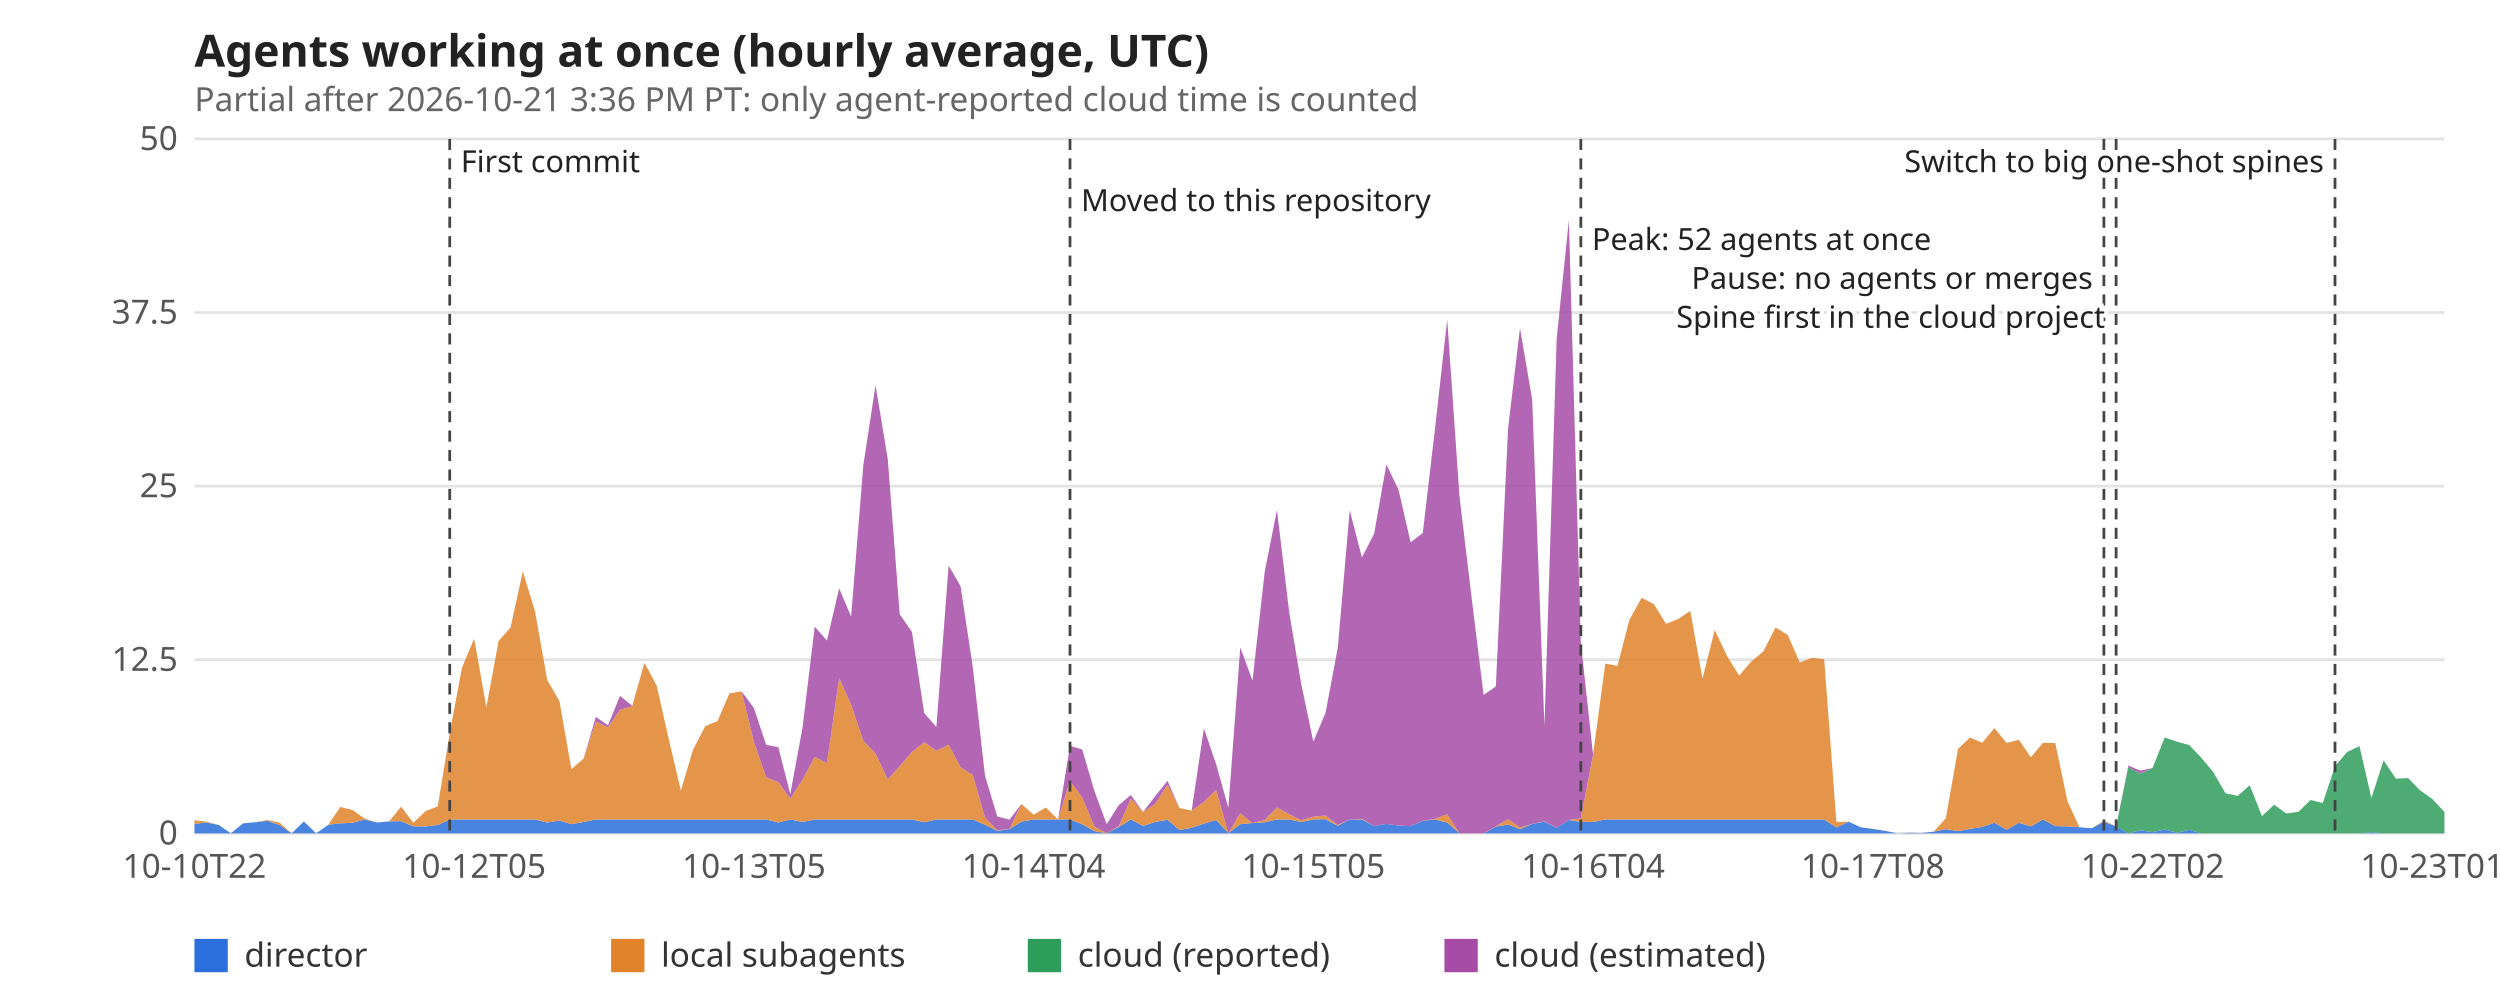
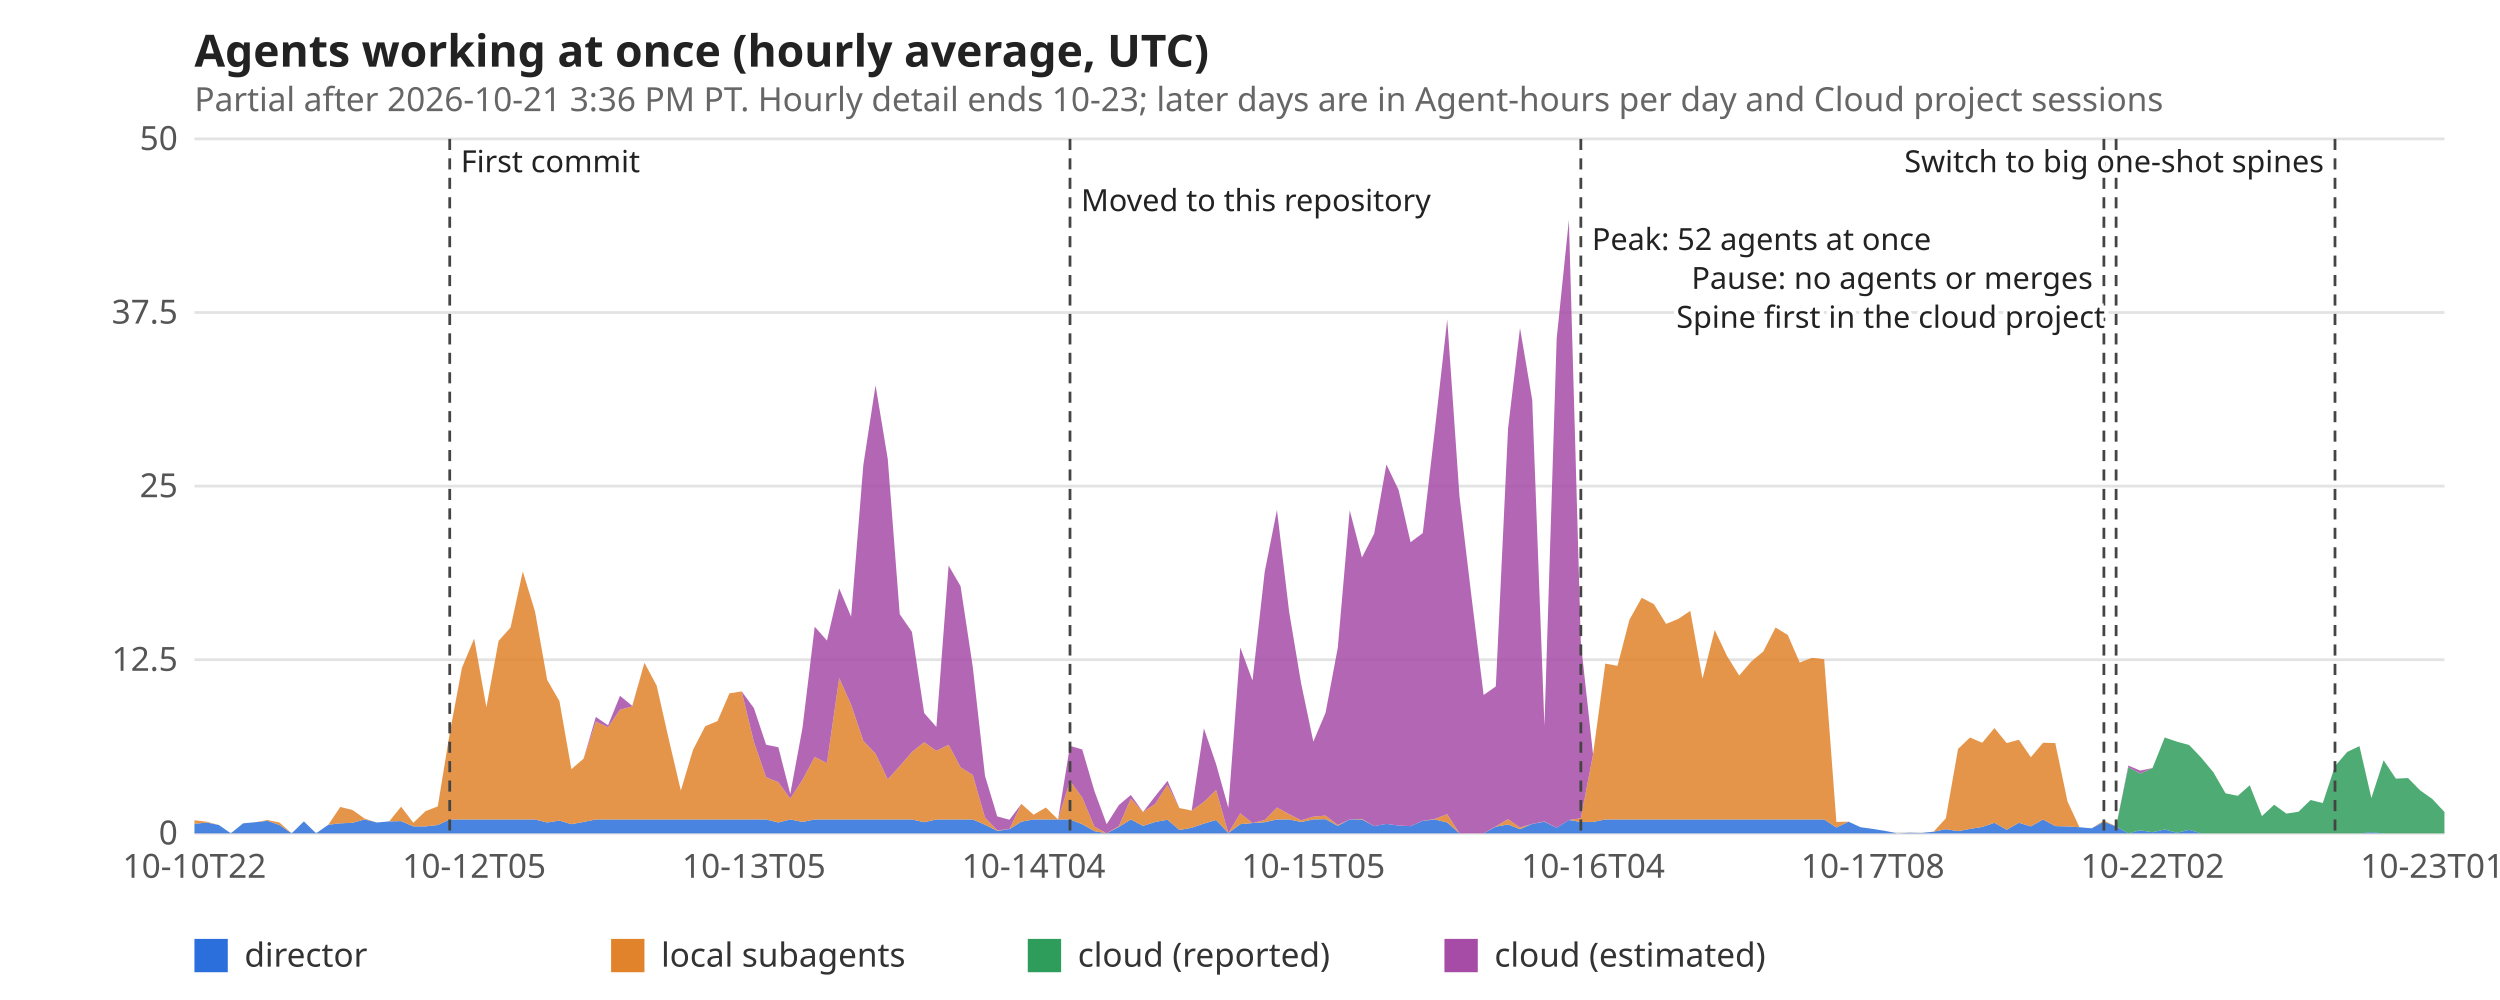
<svg xmlns="http://www.w3.org/2000/svg" viewBox="0 0 900 360" width="900" height="360" font-family="sans-serif" font-size="12">
  <rect width="900" height="360" fill="#fff" />
  <text x="70" y="24" font-size="16" font-weight="bold" fill="#222">Agents working at once (hourly average, UTC)</text>
-   <text x="70" y="40" fill="#666">Partial after 2026-10-21 3:36 PM PT: only agent-reported cloud time is counted</text>
+   <text x="70" y="40" fill="#666">Partial after 2026-10-21 3:36 PM PT. Hourly detail ends 10-23; later days are in Agent-hours per day and Cloud project sessions</text>
  <line x1="70" x2="880" y1="300.0" y2="300.0" stroke="#e3e3e3" />
  <text x="64" y="304.0" text-anchor="end" fill="#555">0</text>
  <line x1="70" x2="880" y1="237.5" y2="237.5" stroke="#e3e3e3" />
  <text x="64" y="241.5" text-anchor="end" fill="#555">12.5</text>
  <line x1="70" x2="880" y1="175.0" y2="175.0" stroke="#e3e3e3" />
  <text x="64" y="179.0" text-anchor="end" fill="#555">25</text>
  <line x1="70" x2="880" y1="112.5" y2="112.5" stroke="#e3e3e3" />
  <text x="64" y="116.5" text-anchor="end" fill="#555">37.5</text>
  <line x1="70" x2="880" y1="50.0" y2="50.0" stroke="#e3e3e3" />
  <text x="64" y="54.0" text-anchor="end" fill="#555">50</text>
  <text x="70.0" y="316" text-anchor="middle" fill="#555">10-10T22</text>
  <text x="170.7" y="316" text-anchor="middle" fill="#555">10-12T05</text>
  <text x="271.4" y="316" text-anchor="middle" fill="#555">10-13T05</text>
  <text x="372.1" y="316" text-anchor="middle" fill="#555">10-14T04</text>
  <text x="472.8" y="316" text-anchor="middle" fill="#555">10-15T05</text>
  <text x="573.5" y="316" text-anchor="middle" fill="#555">10-16T04</text>
  <text x="674.2" y="316" text-anchor="middle" fill="#555">10-17T08</text>
  <text x="774.9" y="316" text-anchor="middle" fill="#555">10-22T02</text>
  <text x="875.6" y="316" text-anchor="middle" fill="#555">10-23T01</text>
  <polygon points="70.0,296.6 74.4,296.1 78.8,297.0 83.1,300.0 87.5,296.4 91.9,296.0 96.3,295.5 100.6,297.0 105.0,300.0 109.4,295.7 113.8,300.0 118.2,296.9 122.5,296.4 126.9,296.2 131.3,295.0 135.7,296.1 140.1,295.7 144.4,295.6 148.8,297.5 153.2,297.5 157.6,297.0 161.9,295.0 166.3,295.0 170.7,295.0 175.1,295.0 179.5,295.0 183.8,295.0 188.2,295.0 192.6,295.0 197.0,296.1 201.4,295.4 205.7,296.7 210.1,295.9 214.5,295.0 218.9,295.0 223.2,295.0 227.6,295.0 232.0,295.0 236.4,295.0 240.8,295.0 245.1,295.0 249.5,295.0 253.9,295.0 258.3,295.0 262.6,295.0 267.0,295.0 271.4,295.0 275.8,295.0 280.2,296.1 284.5,295.0 288.9,295.9 293.3,295.0 297.7,295.0 302.1,295.0 306.4,295.0 310.8,295.0 315.2,295.0 319.6,295.0 323.9,295.0 328.3,295.0 332.7,296.0 337.1,295.0 341.5,295.0 345.8,295.0 350.2,295.0 354.6,296.9 359.0,299.1 363.4,298.5 367.7,295.8 372.1,295.0 376.5,295.0 380.9,295.0 385.2,295.0 389.6,296.7 394.0,299.2 398.4,300.0 402.8,297.7 407.1,295.0 411.5,297.3 415.9,295.9 420.3,295.1 424.6,298.8 429.0,298.0 433.4,296.5 437.8,295.2 442.2,299.9 446.5,296.7 450.9,296.3 455.3,296.0 459.7,295.0 464.1,295.0 468.4,295.9 472.8,295.0 477.2,294.9 481.6,297.3 485.9,295.0 490.3,295.0 494.7,297.4 499.1,296.6 503.5,297.2 507.8,297.4 512.2,295.5 516.6,295.0 521.0,296.1 525.4,300.0 529.7,300.0 534.1,300.0 538.5,297.6 542.9,296.8 547.2,298.5 551.6,296.6 556.0,295.8 560.4,298.0 564.8,295.2 569.1,295.9 573.5,295.9 577.9,295.0 582.3,295.0 586.6,295.0 591.0,295.0 595.4,295.0 599.8,295.0 604.2,295.0 608.5,295.0 612.9,295.0 617.3,295.0 621.7,295.0 626.1,295.0 630.4,295.0 634.8,295.0 639.2,295.0 643.6,295.0 647.9,295.0 652.3,295.0 656.7,295.0 661.1,297.9 665.5,295.8 669.8,297.8 674.2,298.4 678.6,299.1 683.0,300.0 687.4,299.8 691.7,299.9 696.1,299.4 700.5,298.5 704.9,299.2 709.2,298.4 713.6,297.7 718.0,296.2 722.4,298.7 726.8,296.2 731.1,297.5 735.5,295.0 739.9,297.4 744.3,297.5 748.6,297.8 753.0,298.2 757.4,295.8 761.8,297.5 766.2,300.0 770.5,298.9 774.9,299.6 779.3,298.6 783.7,299.8 788.1,298.7 792.4,300.0 796.8,300.0 801.2,300.0 805.6,300.0 809.9,300.0 814.3,300.0 818.7,300.0 823.1,300.0 827.5,300.0 831.8,300.0 836.2,300.0 840.6,300.0 845.0,300.0 849.4,300.0 853.7,299.6 858.1,300.0 862.5,300.0 866.9,300.0 871.2,300.0 875.6,300.0 880.0,300.0 880.0,300.0 875.6,300.0 871.2,300.0 866.9,300.0 862.5,300.0 858.1,300.0 853.7,300.0 849.4,300.0 845.0,300.0 840.6,300.0 836.2,300.0 831.8,300.0 827.5,300.0 823.1,300.0 818.7,300.0 814.3,300.0 809.9,300.0 805.6,300.0 801.2,300.0 796.8,300.0 792.4,300.0 788.1,300.0 783.7,300.0 779.3,300.0 774.9,300.0 770.5,300.0 766.2,300.0 761.8,300.0 757.4,300.0 753.0,300.0 748.6,300.0 744.3,300.0 739.9,300.0 735.5,300.0 731.1,300.0 726.8,300.0 722.4,300.0 718.0,300.0 713.6,300.0 709.2,300.0 704.9,300.0 700.5,300.0 696.1,300.0 691.7,300.0 687.4,300.0 683.0,300.0 678.6,300.0 674.2,300.0 669.8,300.0 665.5,300.0 661.1,300.0 656.7,300.0 652.3,300.0 647.9,300.0 643.6,300.0 639.2,300.0 634.8,300.0 630.4,300.0 626.1,300.0 621.7,300.0 617.3,300.0 612.9,300.0 608.5,300.0 604.2,300.0 599.8,300.0 595.4,300.0 591.0,300.0 586.6,300.0 582.3,300.0 577.9,300.0 573.5,300.0 569.1,300.0 564.8,300.0 560.4,300.0 556.0,300.0 551.6,300.0 547.2,300.0 542.9,300.0 538.5,300.0 534.1,300.0 529.7,300.0 525.4,300.0 521.0,300.0 516.6,300.0 512.2,300.0 507.8,300.0 503.5,300.0 499.1,300.0 494.7,300.0 490.3,300.0 485.9,300.0 481.6,300.0 477.2,300.0 472.8,300.0 468.4,300.0 464.1,300.0 459.7,300.0 455.3,300.0 450.9,300.0 446.5,300.0 442.2,300.0 437.8,300.0 433.4,300.0 429.0,300.0 424.6,300.0 420.3,300.0 415.9,300.0 411.5,300.0 407.1,300.0 402.8,300.0 398.4,300.0 394.0,300.0 389.6,300.0 385.2,300.0 380.9,300.0 376.5,300.0 372.1,300.0 367.7,300.0 363.4,300.0 359.0,300.0 354.6,300.0 350.2,300.0 345.8,300.0 341.5,300.0 337.1,300.0 332.7,300.0 328.3,300.0 323.9,300.0 319.6,300.0 315.2,300.0 310.8,300.0 306.4,300.0 302.1,300.0 297.7,300.0 293.3,300.0 288.9,300.0 284.5,300.0 280.2,300.0 275.8,300.0 271.4,300.0 267.0,300.0 262.6,300.0 258.3,300.0 253.9,300.0 249.5,300.0 245.1,300.0 240.8,300.0 236.4,300.0 232.0,300.0 227.6,300.0 223.2,300.0 218.9,300.0 214.5,300.0 210.1,300.0 205.7,300.0 201.4,300.0 197.0,300.0 192.6,300.0 188.2,300.0 183.8,300.0 179.5,300.0 175.1,300.0 170.7,300.0 166.3,300.0 161.9,300.0 157.6,300.0 153.2,300.0 148.8,300.0 144.4,300.0 140.1,300.0 135.7,300.0 131.3,300.0 126.9,300.0 122.5,300.0 118.2,300.0 113.8,300.0 109.4,300.0 105.0,300.0 100.6,300.0 96.3,300.0 91.9,300.0 87.5,300.0 83.1,300.0 78.8,300.0 74.4,300.0 70.0,300.0" fill="#2a6fdb" fill-opacity="0.85" />
  <polygon points="70.0,295.3 74.4,295.8 78.8,297.0 83.1,300.0 87.5,296.4 91.9,296.0 96.3,295.2 100.6,296.1 105.0,300.0 109.4,295.7 113.8,300.0 118.2,296.9 122.5,290.5 126.9,291.6 131.3,294.7 135.7,296.1 140.1,295.7 144.4,290.4 148.8,296.2 153.2,292.0 157.6,290.3 161.9,263.9 166.3,240.4 170.7,229.9 175.1,254.6 179.5,230.7 183.8,225.9 188.2,205.7 192.6,220.1 197.0,244.8 201.4,252.4 205.7,276.9 210.1,273.1 214.5,259.8 218.9,261.8 223.2,255.5 227.6,254.3 232.0,238.6 236.4,246.8 240.8,266.3 245.1,284.6 249.5,269.9 253.9,261.4 258.3,259.6 262.6,249.6 267.0,248.9 271.4,267.1 275.8,279.8 280.2,281.6 284.5,287.5 288.9,280.7 293.3,272.5 297.7,274.7 302.1,244.1 306.4,253.7 310.8,266.7 315.2,271.3 319.6,280.6 323.9,275.8 328.3,270.7 332.7,267.2 337.1,270.3 341.5,268.1 345.8,276.2 350.2,279.0 354.6,294.3 359.0,298.9 363.4,298.5 367.7,289.4 372.1,293.3 376.5,290.7 380.9,295.0 385.2,281.1 389.6,287.1 394.0,297.6 398.4,300.0 402.8,297.4 407.1,287.5 411.5,292.3 415.9,289.4 420.3,282.5 424.6,290.9 429.0,291.8 433.4,288.7 437.8,284.4 442.2,299.9 446.5,292.8 450.9,296.3 455.3,295.2 459.7,290.7 464.1,293.1 468.4,295.3 472.8,294.0 477.2,293.6 481.6,297.0 485.9,295.0 490.3,294.8 494.7,297.4 499.1,296.6 503.5,297.2 507.8,297.4 512.2,295.5 516.6,294.8 521.0,293.1 525.4,300.0 529.7,300.0 534.1,300.0 538.5,297.5 542.9,294.9 547.2,297.9 551.6,296.6 556.0,295.7 560.4,298.0 564.8,295.2 569.1,294.6 573.5,271.6 577.9,238.9 582.3,239.7 586.6,223.1 591.0,215.2 595.4,217.5 599.8,224.6 604.2,222.8 608.5,219.9 612.9,244.3 617.3,226.8 621.7,236.1 626.1,243.2 630.4,238.2 634.8,234.5 639.2,225.9 643.6,228.6 647.9,238.5 652.3,236.8 656.7,237.3 661.1,295.9 665.5,295.8 669.8,297.8 674.2,298.4 678.6,299.1 683.0,300.0 687.4,299.8 691.7,299.9 696.1,299.4 700.5,294.6 704.9,269.6 709.2,265.5 713.6,267.4 718.0,262.1 722.4,267.5 726.8,266.3 731.1,272.6 735.5,267.4 739.9,267.5 744.3,288.5 748.6,297.8 753.0,298.2 757.4,295.4 761.8,297.5 766.2,300.0 770.5,298.9 774.9,299.6 779.3,298.6 783.7,299.8 788.1,298.7 792.4,300.0 796.8,300.0 801.2,300.0 805.6,300.0 809.9,300.0 814.3,300.0 818.7,300.0 823.1,300.0 827.5,300.0 831.8,300.0 836.2,300.0 840.6,300.0 845.0,300.0 849.4,300.0 853.7,299.6 858.1,300.0 862.5,300.0 866.9,300.0 871.2,300.0 875.6,300.0 880.0,300.0 880.0,300.0 875.6,300.0 871.2,300.0 866.9,300.0 862.5,300.0 858.1,300.0 853.7,299.6 849.4,300.0 845.0,300.0 840.6,300.0 836.2,300.0 831.8,300.0 827.5,300.0 823.1,300.0 818.7,300.0 814.3,300.0 809.9,300.0 805.6,300.0 801.2,300.0 796.8,300.0 792.4,300.0 788.1,298.7 783.7,299.8 779.3,298.6 774.9,299.6 770.5,298.9 766.2,300.0 761.8,297.5 757.4,295.8 753.0,298.2 748.6,297.8 744.3,297.5 739.9,297.4 735.5,295.0 731.1,297.5 726.8,296.2 722.4,298.7 718.0,296.2 713.6,297.7 709.2,298.4 704.9,299.2 700.5,298.5 696.1,299.4 691.7,299.9 687.4,299.8 683.0,300.0 678.6,299.1 674.2,298.4 669.8,297.8 665.5,295.8 661.1,297.9 656.7,295.0 652.3,295.0 647.9,295.0 643.6,295.0 639.2,295.0 634.8,295.0 630.4,295.0 626.1,295.0 621.7,295.0 617.3,295.0 612.9,295.0 608.5,295.0 604.2,295.0 599.8,295.0 595.4,295.0 591.0,295.0 586.6,295.0 582.3,295.0 577.9,295.0 573.5,295.9 569.1,295.9 564.8,295.2 560.4,298.0 556.0,295.8 551.6,296.6 547.2,298.5 542.9,296.8 538.5,297.6 534.1,300.0 529.7,300.0 525.4,300.0 521.0,296.1 516.6,295.0 512.2,295.5 507.8,297.4 503.5,297.2 499.1,296.6 494.7,297.4 490.3,295.0 485.9,295.0 481.6,297.3 477.2,294.9 472.8,295.0 468.4,295.9 464.1,295.0 459.7,295.0 455.3,296.0 450.9,296.3 446.5,296.7 442.2,299.9 437.8,295.2 433.4,296.5 429.0,298.0 424.6,298.8 420.3,295.1 415.9,295.9 411.5,297.3 407.1,295.0 402.8,297.7 398.4,300.0 394.0,299.2 389.6,296.7 385.2,295.0 380.9,295.0 376.5,295.0 372.1,295.0 367.7,295.8 363.4,298.5 359.0,299.1 354.6,296.9 350.2,295.0 345.8,295.0 341.5,295.0 337.1,295.0 332.7,296.0 328.3,295.0 323.9,295.0 319.6,295.0 315.2,295.0 310.8,295.0 306.4,295.0 302.1,295.0 297.7,295.0 293.3,295.0 288.9,295.9 284.5,295.0 280.2,296.1 275.8,295.0 271.4,295.0 267.0,295.0 262.6,295.0 258.3,295.0 253.9,295.0 249.5,295.0 245.1,295.0 240.8,295.0 236.4,295.0 232.0,295.0 227.6,295.0 223.2,295.0 218.9,295.0 214.5,295.0 210.1,295.9 205.7,296.7 201.4,295.4 197.0,296.1 192.6,295.0 188.2,295.0 183.8,295.0 179.5,295.0 175.1,295.0 170.7,295.0 166.3,295.0 161.9,295.0 157.6,297.0 153.2,297.5 148.8,297.5 144.4,295.6 140.1,295.7 135.7,296.1 131.3,295.0 126.9,296.2 122.5,296.4 118.2,296.9 113.8,300.0 109.4,295.7 105.0,300.0 100.6,297.0 96.3,295.5 91.9,296.0 87.5,296.4 83.1,300.0 78.8,297.0 74.4,296.1 70.0,296.6" fill="#e0832b" fill-opacity="0.85" />
  <polygon points="70.0,295.3 74.4,295.8 78.8,297.0 83.1,300.0 87.5,296.4 91.9,296.0 96.3,295.2 100.6,296.1 105.0,300.0 109.4,295.7 113.8,300.0 118.2,296.9 122.5,290.5 126.9,291.6 131.3,294.7 135.7,296.1 140.1,295.7 144.4,290.4 148.8,296.2 153.2,292.0 157.6,290.3 161.9,263.9 166.3,240.4 170.7,229.9 175.1,254.6 179.5,230.7 183.8,225.9 188.2,205.7 192.6,220.1 197.0,244.8 201.4,252.4 205.7,276.9 210.1,273.1 214.5,259.8 218.9,261.8 223.2,255.5 227.6,254.3 232.0,238.6 236.4,246.8 240.8,266.3 245.1,284.6 249.5,269.9 253.9,261.4 258.3,259.6 262.6,249.6 267.0,248.9 271.4,267.1 275.8,279.8 280.2,281.6 284.5,287.5 288.9,280.7 293.3,272.5 297.7,274.7 302.1,244.1 306.4,253.7 310.8,266.7 315.2,271.3 319.6,280.6 323.9,275.8 328.3,270.7 332.7,267.2 337.1,270.3 341.5,268.1 345.8,276.2 350.2,279.0 354.6,294.3 359.0,298.9 363.4,298.5 367.7,289.4 372.1,293.3 376.5,290.7 380.9,295.0 385.2,281.1 389.6,287.1 394.0,297.6 398.4,300.0 402.8,297.4 407.1,287.5 411.5,292.3 415.9,289.4 420.3,282.5 424.6,290.9 429.0,291.8 433.4,288.7 437.8,284.4 442.2,299.9 446.5,292.8 450.9,296.3 455.3,295.2 459.7,290.7 464.1,293.1 468.4,295.3 472.8,294.0 477.2,293.6 481.6,297.0 485.9,295.0 490.3,294.8 494.7,297.4 499.1,296.6 503.5,297.2 507.8,297.4 512.2,295.5 516.6,294.8 521.0,293.1 525.4,300.0 529.7,300.0 534.1,300.0 538.5,297.5 542.9,294.9 547.2,297.9 551.6,296.6 556.0,295.7 560.4,298.0 564.8,295.2 569.1,294.6 573.5,271.6 577.9,238.9 582.3,239.7 586.6,223.1 591.0,215.2 595.4,217.5 599.8,224.6 604.2,222.8 608.5,219.9 612.9,244.3 617.3,226.8 621.7,236.1 626.1,243.2 630.4,238.2 634.8,234.5 639.2,225.9 643.6,228.6 647.9,238.5 652.3,236.8 656.7,237.3 661.1,295.9 665.5,295.8 669.8,297.8 674.2,298.4 678.6,299.1 683.0,300.0 687.4,299.8 691.7,299.9 696.1,299.4 700.5,294.6 704.9,269.6 709.2,265.5 713.6,267.4 718.0,262.1 722.4,267.5 726.8,266.3 731.1,272.6 735.5,267.4 739.9,267.5 744.3,288.5 748.6,297.8 753.0,298.2 757.4,295.4 761.8,297.5 766.2,276.2 770.5,278.5 774.9,276.5 779.3,265.5 783.7,267.0 788.1,268.2 792.4,272.7 796.8,278.0 801.2,285.6 805.6,286.5 809.9,282.7 814.3,293.8 818.7,289.7 823.1,292.9 827.5,292.2 831.8,288.0 836.2,289.1 840.6,275.8 845.0,270.7 849.4,268.6 853.7,287.3 858.1,273.7 862.5,280.3 866.9,280.1 871.2,284.5 875.6,287.6 880.0,292.3 880.0,300.0 875.6,300.0 871.2,300.0 866.9,300.0 862.5,300.0 858.1,300.0 853.7,299.6 849.4,300.0 845.0,300.0 840.6,300.0 836.2,300.0 831.8,300.0 827.5,300.0 823.1,300.0 818.7,300.0 814.3,300.0 809.9,300.0 805.6,300.0 801.2,300.0 796.8,300.0 792.4,300.0 788.1,298.7 783.7,299.8 779.3,298.6 774.9,299.6 770.5,298.9 766.2,300.0 761.8,297.5 757.4,295.4 753.0,298.2 748.6,297.8 744.3,288.5 739.9,267.5 735.5,267.4 731.1,272.6 726.8,266.3 722.4,267.5 718.0,262.1 713.6,267.4 709.2,265.5 704.9,269.6 700.5,294.6 696.1,299.4 691.7,299.9 687.4,299.8 683.0,300.0 678.6,299.1 674.2,298.4 669.8,297.8 665.5,295.8 661.1,295.9 656.7,237.3 652.3,236.8 647.9,238.5 643.6,228.6 639.2,225.9 634.8,234.5 630.4,238.2 626.1,243.2 621.7,236.1 617.3,226.8 612.9,244.3 608.5,219.9 604.2,222.8 599.8,224.6 595.4,217.5 591.0,215.2 586.6,223.1 582.3,239.7 577.9,238.9 573.5,271.6 569.1,294.6 564.8,295.2 560.4,298.0 556.0,295.7 551.6,296.6 547.2,297.9 542.9,294.9 538.5,297.5 534.1,300.0 529.7,300.0 525.4,300.0 521.0,293.1 516.6,294.8 512.2,295.5 507.8,297.4 503.5,297.2 499.1,296.6 494.7,297.4 490.3,294.8 485.9,295.0 481.6,297.0 477.2,293.6 472.8,294.0 468.4,295.3 464.1,293.1 459.7,290.7 455.3,295.2 450.9,296.3 446.5,292.8 442.2,299.9 437.8,284.4 433.4,288.7 429.0,291.8 424.6,290.9 420.3,282.5 415.9,289.4 411.5,292.3 407.1,287.5 402.8,297.4 398.4,300.0 394.0,297.6 389.6,287.1 385.2,281.1 380.9,295.0 376.5,290.7 372.1,293.3 367.7,289.4 363.4,298.5 359.0,298.9 354.6,294.3 350.2,279.0 345.8,276.2 341.5,268.1 337.1,270.3 332.7,267.2 328.3,270.7 323.9,275.8 319.6,280.6 315.2,271.3 310.8,266.7 306.4,253.7 302.1,244.1 297.7,274.7 293.3,272.5 288.9,280.7 284.5,287.5 280.2,281.6 275.8,279.8 271.4,267.1 267.0,248.9 262.6,249.6 258.3,259.6 253.9,261.4 249.5,269.9 245.1,284.6 240.8,266.3 236.4,246.8 232.0,238.6 227.6,254.3 223.2,255.5 218.9,261.8 214.5,259.8 210.1,273.1 205.7,276.9 201.4,252.4 197.0,244.8 192.6,220.1 188.2,205.7 183.8,225.9 179.5,230.7 175.1,254.6 170.7,229.9 166.3,240.4 161.9,263.9 157.6,290.3 153.2,292.0 148.8,296.2 144.4,290.4 140.1,295.7 135.7,296.1 131.3,294.7 126.9,291.6 122.5,290.5 118.2,296.9 113.8,300.0 109.4,295.7 105.0,300.0 100.6,296.1 96.3,295.2 91.9,296.0 87.5,296.4 83.1,300.0 78.8,297.0 74.4,295.8 70.0,295.3" fill="#2e9d5b" fill-opacity="0.85" />
  <polygon points="70.0,295.3 74.4,295.8 78.8,297.0 83.1,300.0 87.5,296.4 91.9,296.0 96.3,295.2 100.6,296.1 105.0,300.0 109.4,295.7 113.8,300.0 118.2,296.9 122.5,290.5 126.9,291.6 131.3,294.7 135.7,296.1 140.1,295.7 144.4,290.4 148.8,296.2 153.2,292.0 157.6,290.3 161.9,263.9 166.3,240.4 170.7,229.9 175.1,254.6 179.5,230.7 183.8,225.9 188.2,205.7 192.6,220.1 197.0,244.8 201.4,252.4 205.7,276.9 210.1,273.1 214.5,258.1 218.9,261.1 223.2,250.5 227.6,254.1 232.0,238.6 236.4,246.8 240.8,266.3 245.1,284.6 249.5,269.9 253.9,261.4 258.3,259.6 262.6,249.6 267.0,248.9 271.4,254.9 275.8,268.1 280.2,269.0 284.5,285.8 288.9,262.0 293.3,225.6 297.7,230.6 302.1,211.8 306.4,222.0 310.8,167.4 315.2,138.7 319.6,165.3 323.9,221.1 328.3,227.5 332.7,256.7 337.1,261.7 341.5,203.6 345.8,211.0 350.2,240.1 354.6,279.3 359.0,293.9 363.4,295.1 367.7,289.4 372.1,293.3 376.5,290.7 380.9,295.0 385.2,268.5 389.6,269.8 394.0,284.8 398.4,296.7 402.8,289.8 407.1,286.2 411.5,292.3 415.9,286.6 420.3,281.1 424.6,290.9 429.0,291.8 433.4,262.2 437.8,275.1 442.2,290.8 446.5,233.1 450.9,245.0 455.3,205.8 459.7,183.6 464.1,220.3 468.4,246.0 472.8,267.0 477.2,256.6 481.6,233.2 485.9,183.7 490.3,200.7 494.7,192.1 499.1,167.2 503.5,176.4 507.8,195.2 512.2,191.9 516.6,154.3 521.0,115.0 525.4,178.5 529.7,214.5 534.1,250.2 538.5,247.1 542.9,154.3 547.2,118.1 551.6,144.0 556.0,261.4 560.4,121.9 564.8,79.2 569.1,231.4 573.5,271.6 577.9,238.9 582.3,239.7 586.6,223.1 591.0,215.2 595.4,217.5 599.8,224.6 604.2,222.8 608.5,219.9 612.9,244.3 617.3,226.8 621.7,236.1 626.1,243.2 630.4,238.2 634.8,234.5 639.2,225.9 643.6,228.6 647.9,238.5 652.3,236.8 656.7,237.3 661.1,295.9 665.5,295.8 669.8,297.8 674.2,298.4 678.6,299.1 683.0,300.0 687.4,299.8 691.7,299.9 696.1,299.4 700.5,294.6 704.9,269.6 709.2,265.5 713.6,267.4 718.0,262.1 722.4,267.5 726.8,266.3 731.1,272.6 735.5,267.4 739.9,267.5 744.3,288.5 748.6,297.8 753.0,298.2 757.4,295.4 761.8,297.5 766.2,275.6 770.5,277.4 774.9,276.5 779.3,265.5 783.7,267.0 788.1,268.2 792.4,272.7 796.8,278.0 801.2,285.6 805.6,286.5 809.9,282.7 814.3,293.8 818.7,289.7 823.1,292.9 827.5,292.2 831.8,288.0 836.2,289.1 840.6,275.8 845.0,270.7 849.4,268.6 853.7,287.3 858.1,273.7 862.5,280.3 866.9,280.1 871.2,284.5 875.6,287.6 880.0,292.3 880.0,292.3 875.6,287.6 871.2,284.5 866.9,280.1 862.5,280.3 858.1,273.7 853.7,287.3 849.4,268.6 845.0,270.7 840.6,275.8 836.2,289.1 831.8,288.0 827.5,292.2 823.1,292.9 818.7,289.7 814.3,293.8 809.9,282.7 805.6,286.5 801.2,285.6 796.8,278.0 792.4,272.7 788.1,268.2 783.7,267.0 779.3,265.5 774.9,276.5 770.5,278.5 766.2,276.2 761.8,297.5 757.4,295.4 753.0,298.2 748.6,297.8 744.3,288.5 739.9,267.5 735.5,267.4 731.1,272.6 726.8,266.3 722.4,267.5 718.0,262.1 713.6,267.4 709.2,265.5 704.9,269.6 700.5,294.6 696.1,299.4 691.7,299.9 687.4,299.8 683.0,300.0 678.6,299.1 674.2,298.4 669.8,297.8 665.5,295.8 661.1,295.9 656.7,237.3 652.3,236.8 647.9,238.5 643.6,228.6 639.2,225.9 634.8,234.5 630.4,238.2 626.1,243.2 621.7,236.1 617.3,226.8 612.9,244.3 608.5,219.9 604.2,222.8 599.8,224.6 595.4,217.5 591.0,215.2 586.6,223.1 582.3,239.7 577.9,238.9 573.5,271.6 569.1,294.6 564.8,295.2 560.4,298.0 556.0,295.7 551.6,296.6 547.2,297.9 542.9,294.9 538.5,297.5 534.1,300.0 529.7,300.0 525.4,300.0 521.0,293.1 516.6,294.8 512.2,295.5 507.8,297.4 503.5,297.2 499.1,296.6 494.7,297.4 490.3,294.8 485.9,295.0 481.6,297.0 477.2,293.6 472.8,294.0 468.4,295.3 464.1,293.1 459.7,290.7 455.3,295.2 450.9,296.3 446.5,292.8 442.2,299.9 437.8,284.4 433.4,288.7 429.0,291.8 424.6,290.9 420.3,282.5 415.9,289.4 411.5,292.3 407.1,287.5 402.8,297.4 398.4,300.0 394.0,297.6 389.6,287.1 385.2,281.1 380.9,295.0 376.5,290.7 372.1,293.3 367.7,289.4 363.4,298.5 359.0,298.9 354.6,294.3 350.2,279.0 345.8,276.2 341.5,268.1 337.1,270.3 332.7,267.2 328.3,270.7 323.9,275.8 319.6,280.6 315.2,271.3 310.8,266.7 306.4,253.7 302.1,244.1 297.7,274.7 293.3,272.5 288.9,280.7 284.5,287.5 280.2,281.6 275.8,279.8 271.4,267.1 267.0,248.9 262.6,249.6 258.3,259.6 253.9,261.4 249.5,269.9 245.1,284.6 240.8,266.3 236.4,246.8 232.0,238.6 227.6,254.3 223.2,255.5 218.9,261.8 214.5,259.8 210.1,273.1 205.7,276.9 201.4,252.4 197.0,244.8 192.6,220.1 188.2,205.7 183.8,225.9 179.5,230.7 175.1,254.6 170.7,229.9 166.3,240.4 161.9,263.9 157.6,290.3 153.2,292.0 148.8,296.2 144.4,290.4 140.1,295.7 135.7,296.1 131.3,294.7 126.9,291.6 122.5,290.5 118.2,296.9 113.8,300.0 109.4,295.7 105.0,300.0 100.6,296.1 96.3,295.2 91.9,296.0 87.5,296.4 83.1,300.0 78.8,297.0 74.4,295.8 70.0,295.3" fill="#a64ca6" fill-opacity="0.85" />
  <line x1="161.9" x2="161.9" y1="50" y2="300" stroke="#444" stroke-dasharray="4 3" />
  <text x="165.9" y="62" text-anchor="start" font-size="11" fill="#222" stroke="#fff" stroke-width="3" paint-order="stroke">First commit</text>
  <line x1="385.2" x2="385.2" y1="50" y2="300" stroke="#444" stroke-dasharray="4 3" />
  <text x="389.2" y="76" text-anchor="start" font-size="11" fill="#222" stroke="#fff" stroke-width="3" paint-order="stroke">Moved to this repository</text>
  <line x1="569.1" x2="569.1" y1="50" y2="300" stroke="#444" stroke-dasharray="4 3" />
  <text x="573.1" y="90" text-anchor="start" font-size="11" fill="#222" stroke="#fff" stroke-width="3" paint-order="stroke">Peak: 52 agents at once</text>
  <line x1="757.4" x2="757.4" y1="50" y2="300" stroke="#444" stroke-dasharray="4 3" />
  <text x="753.4" y="104" text-anchor="end" font-size="11" fill="#222" stroke="#fff" stroke-width="3" paint-order="stroke">Pause: no agents or merges</text>
  <line x1="761.8" x2="761.8" y1="50" y2="300" stroke="#444" stroke-dasharray="4 3" />
  <text x="757.8" y="118" text-anchor="end" font-size="11" fill="#222" stroke="#fff" stroke-width="3" paint-order="stroke">Spine first in the cloud project</text>
  <line x1="840.6" x2="840.6" y1="50" y2="300" stroke="#444" stroke-dasharray="4 3" />
  <text x="836.6" y="62" text-anchor="end" font-size="11" fill="#222" stroke="#fff" stroke-width="3" paint-order="stroke">Switch to big one-shot spines</text>
  <rect x="70" y="338" width="12" height="12" fill="#2a6fdb" />
  <text x="88" y="348" fill="#333">director</text>
  <rect x="220" y="338" width="12" height="12" fill="#e0832b" />
  <text x="238" y="348" fill="#333">local subagents</text>
  <rect x="370" y="338" width="12" height="12" fill="#2e9d5b" />
  <text x="388" y="348" fill="#333">cloud (reported)</text>
  <rect x="520" y="338" width="12" height="12" fill="#a64ca6" />
  <text x="538" y="348" fill="#333">cloud (estimated)</text>
</svg>
